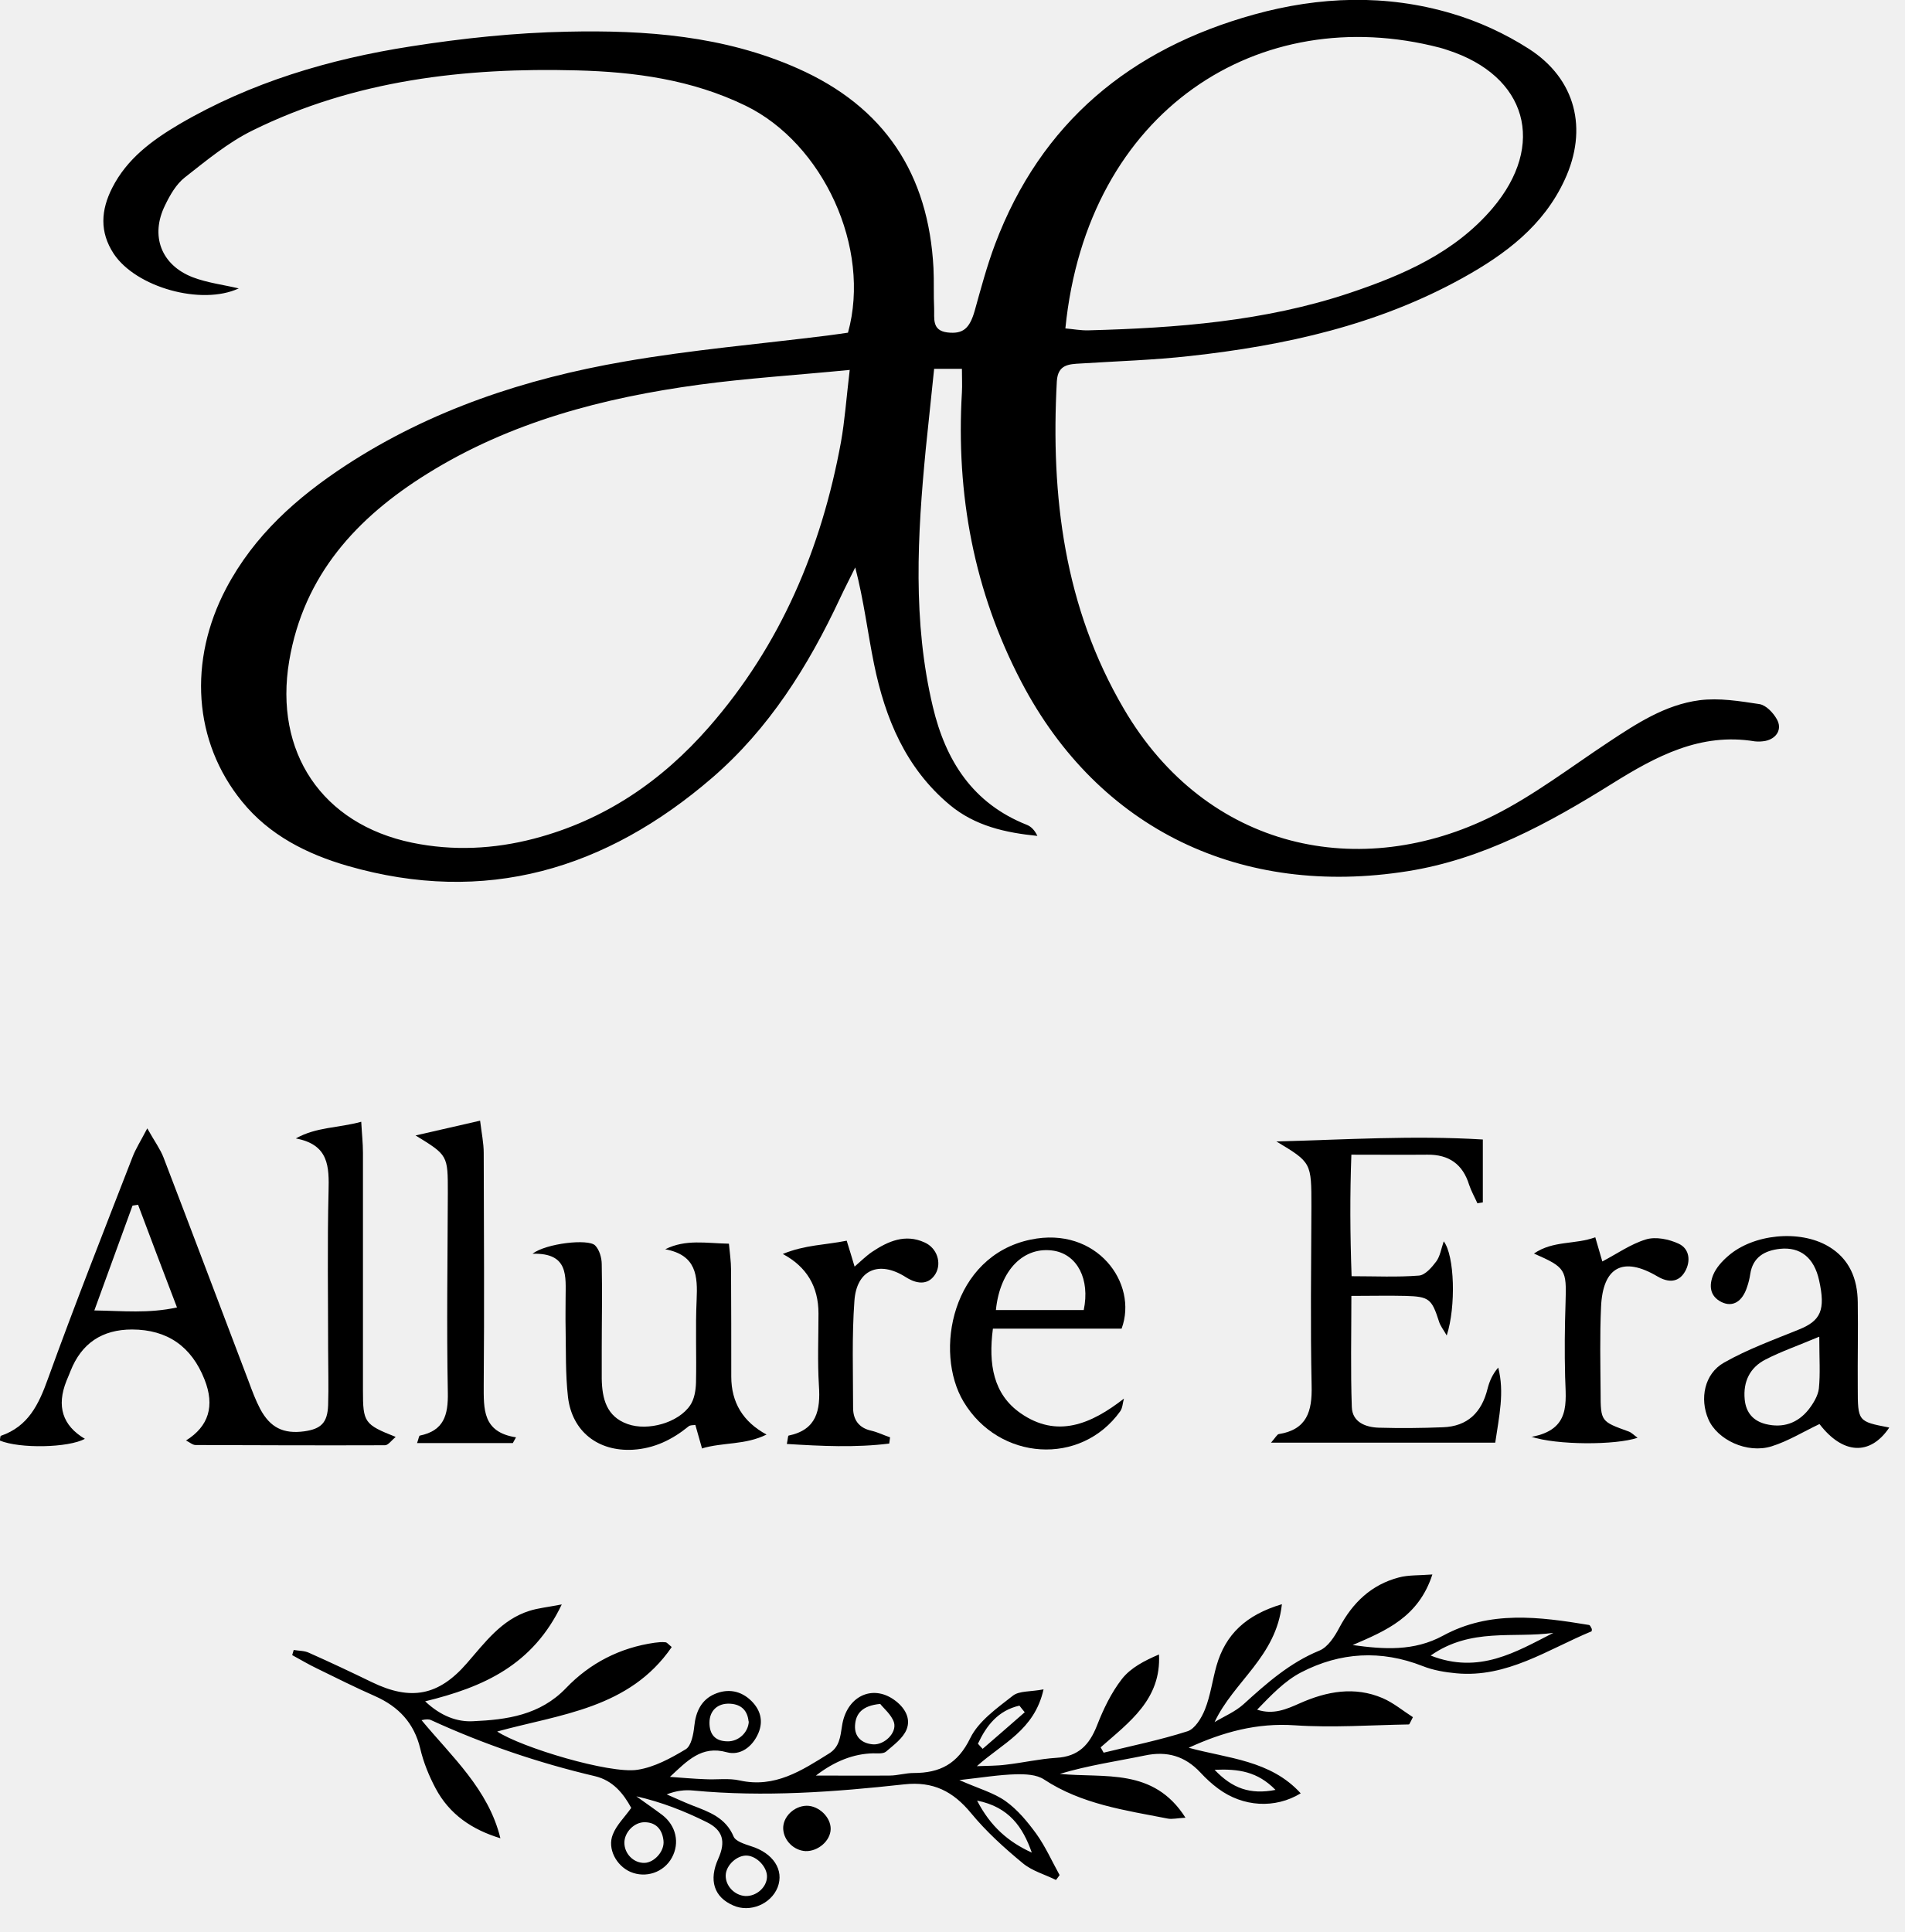
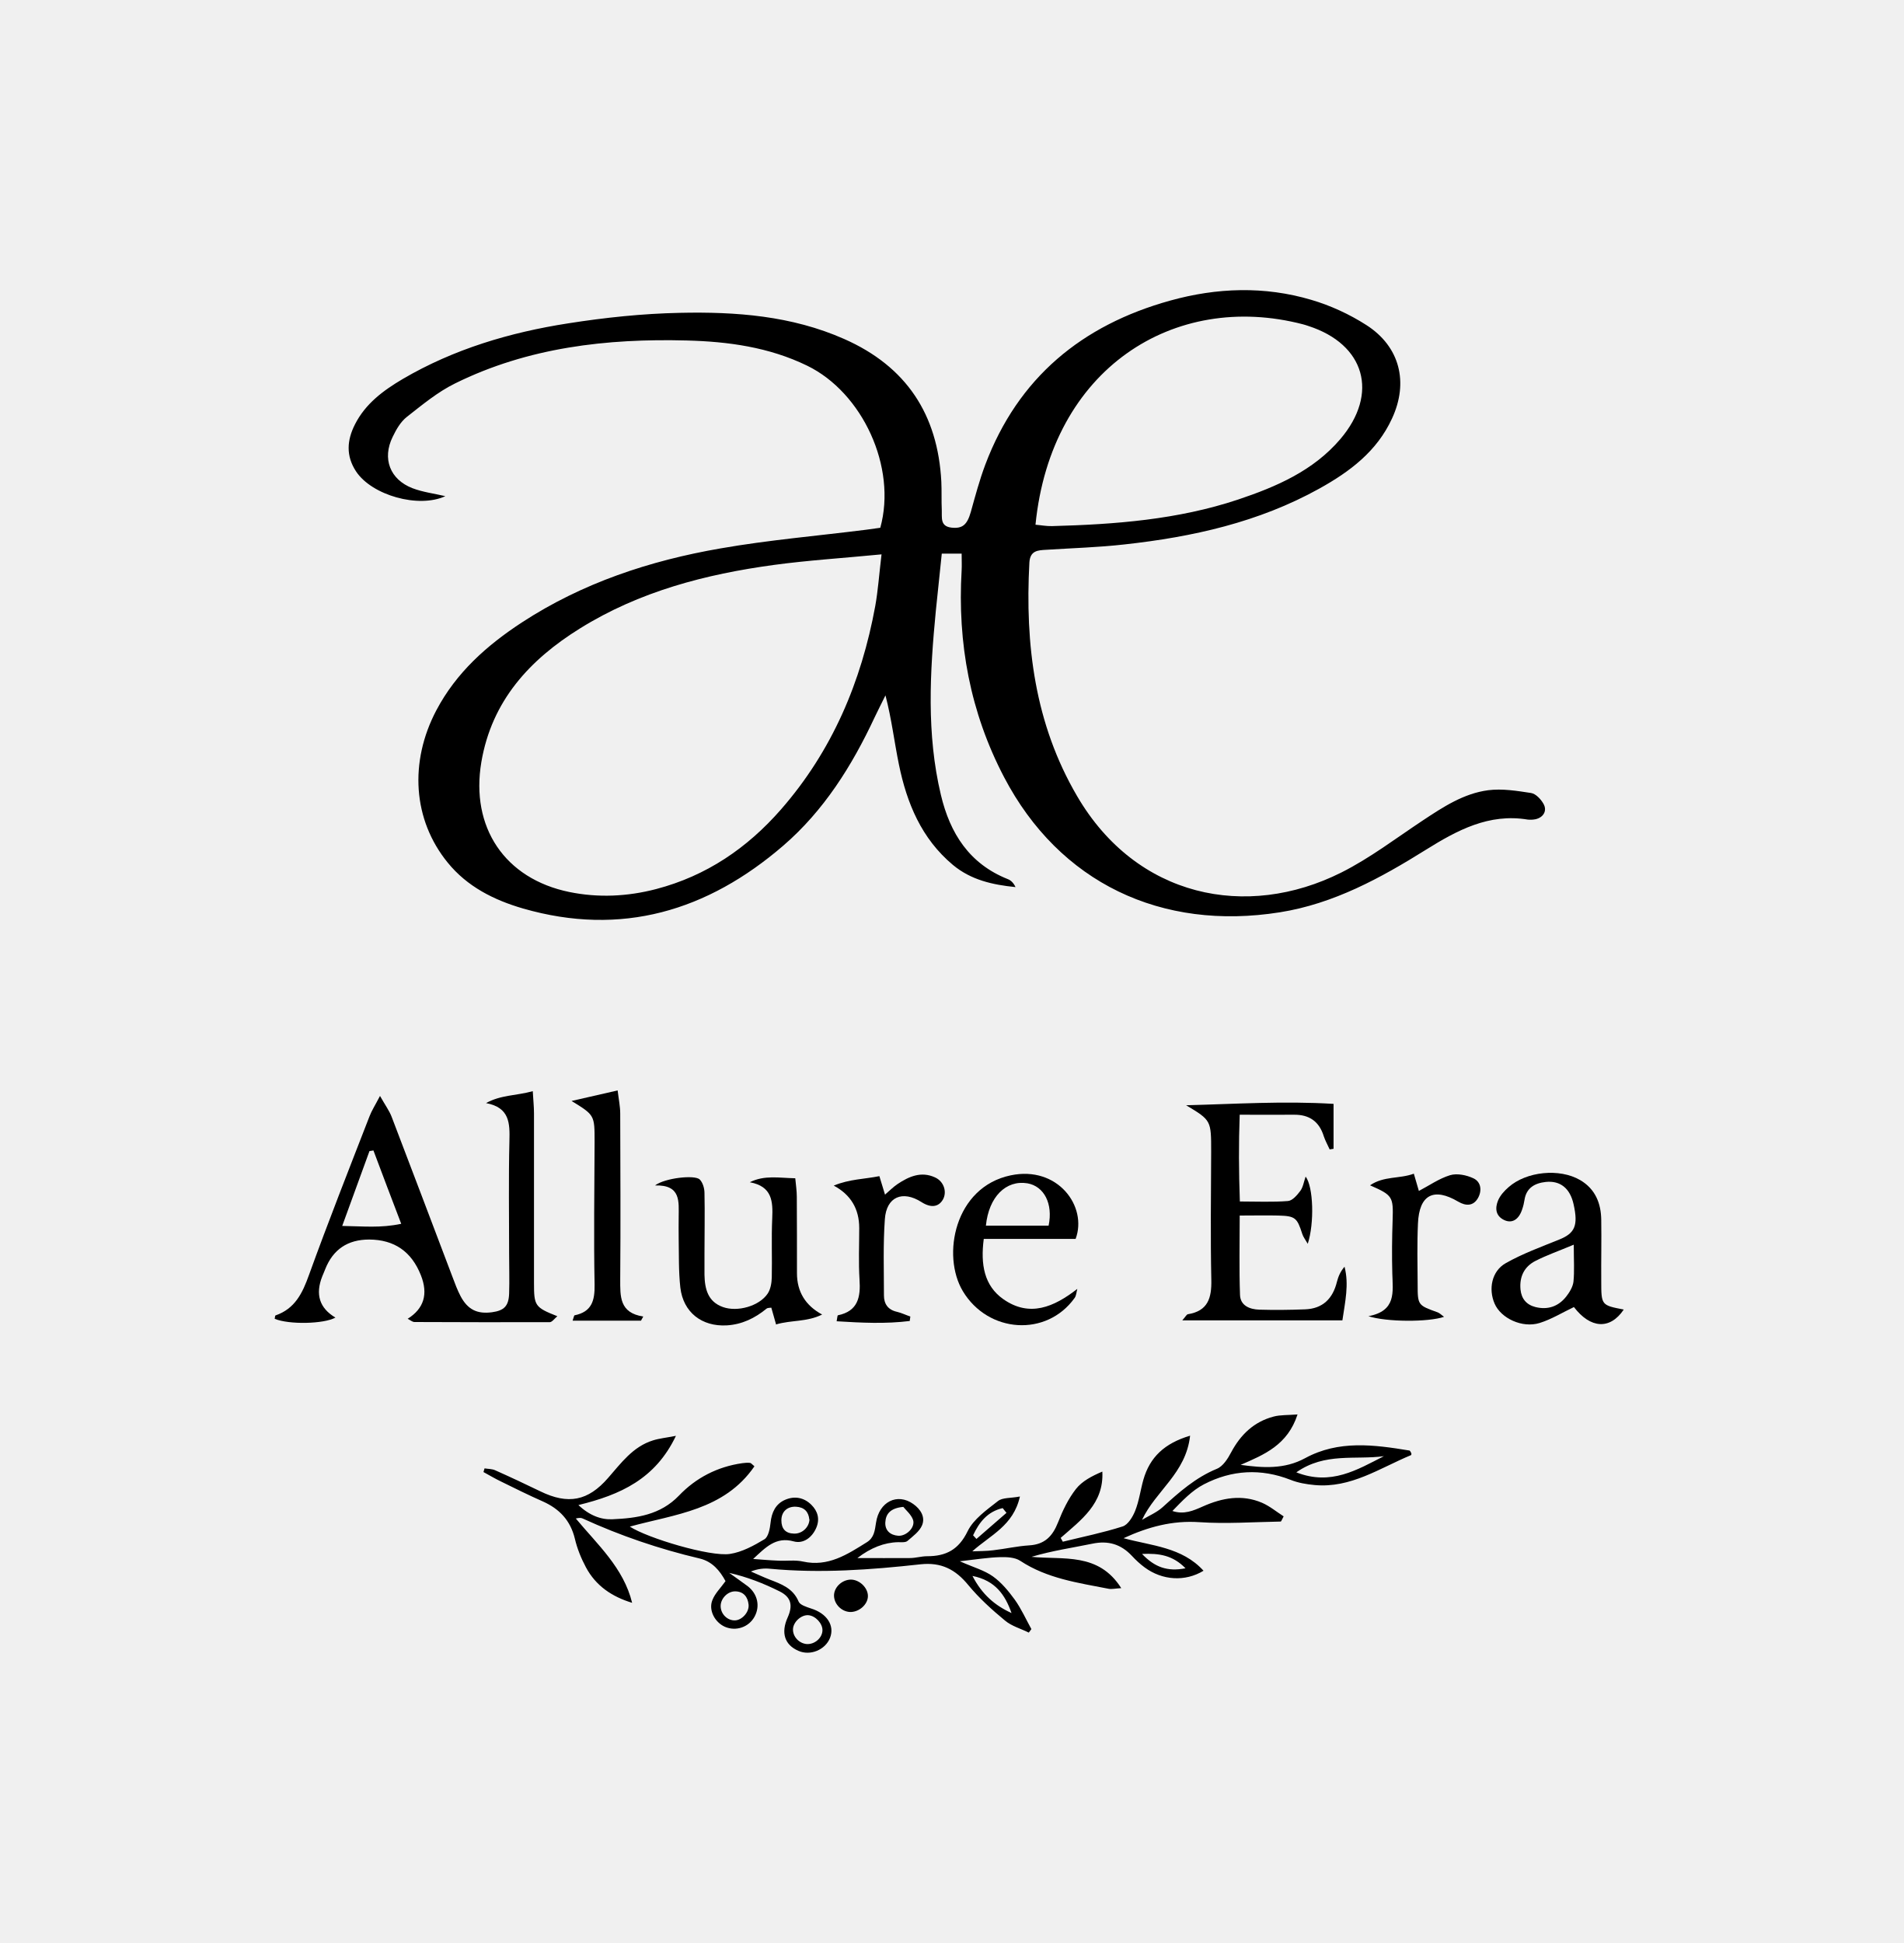
- <svg xmlns="http://www.w3.org/2000/svg" width="70" height="71" viewBox="0 0 70 71" fill="none">
-   <g clip-path="url(#clip0_389_265)">
-     <path d="M35.372 13.555H34.328C34.225 14.562 34.123 15.529 34.021 16.496C33.715 19.664 33.534 22.833 34.28 25.97C34.752 27.959 35.749 29.524 37.729 30.31C37.894 30.373 38.027 30.515 38.122 30.719C36.951 30.601 35.836 30.357 34.901 29.579C33.283 28.227 32.529 26.402 32.12 24.405C31.885 23.258 31.751 22.094 31.429 20.852C31.24 21.237 31.044 21.614 30.863 22C29.701 24.484 28.255 26.788 26.166 28.588C22.27 31.946 17.839 33.282 12.773 31.82C11.28 31.387 9.898 30.695 8.892 29.453C7.101 27.252 6.913 24.28 8.311 21.622C9.34 19.672 10.911 18.28 12.71 17.101C15.828 15.065 19.3 13.917 22.937 13.288C25.412 12.855 27.925 12.643 30.424 12.329C30.675 12.297 30.934 12.258 31.162 12.226C32.026 9.105 30.243 5.268 27.399 3.884C25.427 2.925 23.322 2.642 21.209 2.587C17.085 2.477 13.032 2.941 9.277 4.796C8.382 5.236 7.588 5.897 6.795 6.518C6.473 6.77 6.245 7.171 6.064 7.548C5.514 8.665 5.923 9.742 7.085 10.19C7.62 10.394 8.209 10.465 8.774 10.599C7.4 11.236 4.996 10.559 4.179 9.325C3.653 8.523 3.708 7.721 4.124 6.903C4.666 5.834 5.585 5.158 6.583 4.568C9.214 3.027 12.105 2.17 15.09 1.706C16.991 1.407 18.923 1.203 20.848 1.164C23.731 1.101 26.598 1.313 29.3 2.508C32.505 3.923 34.123 6.392 34.304 9.852C34.328 10.339 34.304 10.835 34.328 11.322C34.343 11.7 34.233 12.148 34.822 12.218C35.388 12.281 35.632 12.077 35.82 11.416C36.048 10.599 36.268 9.773 36.566 8.979C38.255 4.497 41.547 1.793 46.079 0.535C48.483 -0.134 50.934 -0.22 53.345 0.495C54.335 0.786 55.309 1.234 56.181 1.793C57.909 2.901 58.365 4.741 57.501 6.605C56.723 8.295 55.325 9.341 53.754 10.213C50.635 11.943 47.234 12.698 43.73 13.083C42.403 13.233 41.059 13.272 39.716 13.358C39.269 13.382 38.876 13.398 38.837 14.011C38.609 18.241 39.111 22.314 41.295 26.041C44.351 31.269 50.022 32.41 54.885 29.972C56.362 29.233 57.705 28.203 59.095 27.283C60.14 26.591 61.193 25.899 62.45 25.734C63.172 25.64 63.934 25.766 64.657 25.876C64.9 25.915 65.16 26.19 65.293 26.426C65.505 26.788 65.293 27.142 64.877 27.228C64.751 27.252 64.61 27.259 64.484 27.244C62.489 26.914 60.855 27.794 59.252 28.793C56.911 30.255 54.5 31.576 51.727 32.016C45.639 32.983 40.384 30.507 37.532 25.058C35.789 21.724 35.129 18.163 35.349 14.42C35.364 14.161 35.349 13.909 35.349 13.531L35.372 13.555ZM31.233 13.594C29.198 13.791 27.439 13.901 25.695 14.137C22.168 14.617 18.758 15.505 15.703 17.408C13.11 19.02 11.162 21.135 10.628 24.288C10.063 27.637 11.83 30.287 15.153 30.971C16.645 31.277 18.146 31.206 19.622 30.821C22.207 30.145 24.312 28.714 26.056 26.717C28.688 23.706 30.188 20.152 30.903 16.252C31.044 15.466 31.099 14.664 31.225 13.602L31.233 13.594ZM39.151 12.069C39.434 12.093 39.716 12.148 39.999 12.14C43.243 12.053 46.472 11.81 49.583 10.772C51.554 10.111 53.447 9.294 54.838 7.666C56.841 5.315 56.11 2.783 53.196 1.84C53.102 1.808 53.007 1.777 52.913 1.753C46.291 0.031 39.952 4.034 39.151 12.069Z" fill="black" />
-     <path d="M24.681 60.534C23.126 62.791 20.589 62.995 18.271 63.632C19.167 64.222 22.411 65.197 23.424 65.039C24.045 64.945 24.65 64.615 25.2 64.284C25.404 64.159 25.483 63.734 25.514 63.435C25.569 62.901 25.773 62.468 26.26 62.256C26.747 62.044 27.234 62.13 27.619 62.515C27.941 62.838 28.059 63.239 27.871 63.687C27.651 64.206 27.195 64.528 26.708 64.394C25.781 64.135 25.255 64.709 24.619 65.299C25.05 65.33 25.483 65.37 25.915 65.385C26.339 65.409 26.779 65.338 27.187 65.432C28.475 65.715 29.457 65.071 30.463 64.442C30.848 64.206 30.879 63.836 30.942 63.435C31.099 62.35 32.042 61.886 32.859 62.468C33.236 62.736 33.487 63.136 33.314 63.561C33.181 63.883 32.843 64.127 32.56 64.371C32.458 64.457 32.246 64.434 32.081 64.434C31.369 64.45 30.67 64.722 29.984 65.251C30.911 65.251 31.798 65.259 32.694 65.251C32.984 65.251 33.275 65.157 33.574 65.157C34.54 65.157 35.192 64.827 35.655 63.876C35.962 63.247 36.637 62.775 37.218 62.319C37.454 62.13 37.87 62.177 38.349 62.083C38.012 63.593 36.833 64.064 35.899 64.906C36.26 64.89 36.621 64.898 36.975 64.85C37.595 64.78 38.2 64.638 38.821 64.599C39.63 64.552 40.031 64.127 40.313 63.412C40.549 62.806 40.84 62.201 41.232 61.698C41.554 61.289 42.057 61.029 42.591 60.801C42.678 62.453 41.492 63.294 40.447 64.214C40.486 64.277 40.518 64.347 40.557 64.41C41.586 64.159 42.631 63.946 43.636 63.624C43.911 63.538 44.155 63.136 44.28 62.822C44.484 62.311 44.555 61.745 44.704 61.218C45.034 60.062 45.788 59.347 47.108 58.954C46.896 60.888 45.341 61.784 44.634 63.286C44.987 63.074 45.388 62.908 45.694 62.633C46.543 61.863 47.391 61.108 48.483 60.66C48.797 60.534 49.048 60.141 49.221 59.811C49.708 58.899 50.392 58.238 51.405 57.971C51.758 57.876 52.143 57.9 52.638 57.861C52.128 59.433 50.926 59.929 49.708 60.455C50.855 60.613 51.963 60.691 53.031 60.109C54.751 59.174 56.574 59.417 58.388 59.716C58.435 59.716 58.467 59.811 58.498 59.866C58.498 59.897 58.498 59.944 58.483 59.952C56.872 60.62 55.38 61.666 53.518 61.493C53.102 61.454 52.67 61.383 52.277 61.226C50.753 60.628 49.253 60.715 47.823 61.454C47.21 61.768 46.7 62.311 46.197 62.83C46.794 63.026 47.273 62.814 47.768 62.594C48.758 62.154 49.779 61.965 50.808 62.405C51.209 62.578 51.554 62.869 51.923 63.105C51.829 63.278 51.798 63.372 51.774 63.372C50.376 63.396 48.97 63.498 47.58 63.404C46.197 63.309 44.948 63.648 43.683 64.229C45.121 64.623 46.692 64.685 47.799 65.904C46.857 66.478 45.678 66.407 44.767 65.731C44.532 65.558 44.312 65.354 44.115 65.141C43.55 64.536 42.89 64.34 42.073 64.513C41.044 64.725 39.999 64.874 38.947 65.189C40.588 65.354 42.387 64.945 43.565 66.8C43.259 66.816 43.078 66.863 42.913 66.832C41.342 66.525 39.748 66.305 38.365 65.393C38.09 65.212 37.682 65.197 37.336 65.204C36.724 65.22 36.103 65.322 35.255 65.417C35.962 65.731 36.519 65.88 36.959 66.195C37.399 66.51 37.76 66.95 38.082 67.39C38.42 67.862 38.656 68.397 38.939 68.908C38.892 68.971 38.852 69.033 38.805 69.088C38.397 68.884 37.925 68.758 37.58 68.467C36.904 67.909 36.244 67.311 35.687 66.635C35.027 65.833 34.296 65.456 33.228 65.574C30.659 65.857 28.083 66.046 25.49 65.802C25.176 65.77 24.862 65.802 24.501 65.943C24.815 66.077 25.129 66.227 25.451 66.352C26.064 66.588 26.669 66.8 26.959 67.492C27.03 67.665 27.36 67.768 27.596 67.846C28.413 68.098 28.821 68.719 28.578 69.356C28.334 69.977 27.556 70.299 26.944 70.024C26.237 69.718 26.04 69.096 26.394 68.31C26.677 67.681 26.574 67.257 25.962 66.958C25.153 66.557 24.32 66.227 23.385 66.014C23.699 66.242 24.021 66.462 24.336 66.698C24.846 67.091 24.988 67.728 24.689 68.271C24.391 68.813 23.731 69.033 23.165 68.79C22.647 68.562 22.309 67.933 22.521 67.414C22.655 67.068 22.953 66.785 23.197 66.439C22.906 65.904 22.521 65.432 21.869 65.275C19.795 64.788 17.784 64.104 15.844 63.215C15.766 63.176 15.664 63.176 15.491 63.215C16.606 64.56 17.949 65.755 18.389 67.555C17.352 67.241 16.52 66.683 16.009 65.723C15.766 65.267 15.561 64.764 15.444 64.261C15.216 63.317 14.65 62.72 13.786 62.334C13.071 62.02 12.364 61.666 11.657 61.32C11.343 61.171 11.044 60.99 10.738 60.825C10.754 60.762 10.777 60.699 10.793 60.636C10.982 60.668 11.186 60.66 11.351 60.738C12.129 61.084 12.898 61.446 13.66 61.816C15.098 62.515 16.119 62.319 17.156 61.124C17.824 60.361 18.428 59.52 19.458 59.197C19.78 59.095 20.117 59.064 20.644 58.962C19.583 61.187 17.784 61.996 15.624 62.523C16.198 63.066 16.802 63.286 17.384 63.254C18.625 63.199 19.843 63.034 20.801 62.036C21.673 61.124 22.78 60.55 24.061 60.369C24.186 60.353 24.32 60.337 24.453 60.353C24.509 60.353 24.556 60.424 24.674 60.518L24.681 60.534ZM52.575 60.841C54.359 61.54 55.71 60.707 57.084 60.007C55.615 60.212 54.052 59.803 52.575 60.841ZM23.692 68.46C24.045 68.444 24.422 68.035 24.383 67.65C24.343 67.257 24.131 66.973 23.699 66.966C23.307 66.958 22.945 67.335 22.945 67.72C22.945 68.129 23.291 68.475 23.692 68.46ZM32.348 62.618C31.68 62.681 31.445 62.979 31.421 63.412C31.398 63.836 31.68 64.072 32.081 64.104C32.497 64.135 32.969 63.679 32.851 63.294C32.757 63.011 32.474 62.783 32.34 62.61L32.348 62.618ZM28.185 68.978C28.201 68.625 27.823 68.216 27.454 68.192C27.093 68.169 26.684 68.538 26.669 68.908C26.653 69.301 26.991 69.655 27.391 69.678C27.792 69.694 28.169 69.364 28.185 68.986V68.978ZM27.509 63.262C27.47 62.869 27.25 62.633 26.826 62.61C26.378 62.586 26.072 62.861 26.072 63.309C26.072 63.742 26.284 63.986 26.724 63.993C27.132 64.009 27.501 63.671 27.517 63.262H27.509ZM37.917 68.082C37.588 67.146 37.085 66.407 35.907 66.171C36.401 67.131 37.069 67.697 37.917 68.082ZM46.873 65.778C46.213 65.102 45.514 65 44.634 65.039C45.286 65.723 45.938 65.959 46.873 65.778ZM37.658 62.924C37.595 62.846 37.525 62.767 37.462 62.681C36.676 62.861 36.252 63.412 35.938 64.08C35.993 64.143 36.048 64.206 36.111 64.269C36.629 63.821 37.148 63.372 37.658 62.924Z" fill="black" />
-     <path d="M6.834 52.939C7.672 52.415 7.9 51.668 7.517 50.698C7.036 49.477 6.148 48.863 4.855 48.858C3.75 48.858 2.995 49.367 2.592 50.383C2.545 50.509 2.49 50.627 2.443 50.745C2.071 51.678 2.296 52.388 3.119 52.876C2.522 53.206 0.731 53.245 -0.008 52.939C0.008 52.876 0.008 52.774 0.031 52.766C1.037 52.42 1.422 51.618 1.76 50.674C2.749 47.938 3.818 45.233 4.87 42.521C4.98 42.23 5.153 41.963 5.412 41.467C5.687 41.955 5.891 42.23 6.009 42.537C7.062 45.281 8.099 48.04 9.144 50.784C9.269 51.123 9.395 51.461 9.56 51.775C9.929 52.467 10.416 52.703 11.178 52.601C11.799 52.514 12.034 52.286 12.058 51.641C12.081 50.957 12.058 50.266 12.058 49.581C12.058 47.647 12.026 45.721 12.074 43.787C12.097 42.875 12.089 42.065 10.872 41.837C11.626 41.412 12.419 41.459 13.275 41.224C13.299 41.672 13.338 42.018 13.338 42.364C13.338 45.273 13.338 48.19 13.338 51.099C13.338 52.27 13.385 52.349 14.54 52.805C14.383 52.939 14.265 53.112 14.147 53.112C11.83 53.12 9.505 53.112 7.188 53.104C7.078 53.104 6.968 53.002 6.826 52.931L6.834 52.939ZM3.456 48.158C4.54 48.174 5.444 48.276 6.504 48.048C5.994 46.712 5.53 45.493 5.074 44.274C5.004 44.282 4.941 44.298 4.87 44.306C4.423 45.54 3.967 46.775 3.464 48.166L3.456 48.158Z" fill="black" />
-     <path d="M54.296 44.227C54.194 43.999 54.068 43.779 53.989 43.543C53.754 42.78 53.243 42.426 52.458 42.434C51.578 42.442 50.698 42.434 49.661 42.434C49.606 43.928 49.614 45.343 49.669 46.9C50.541 46.9 51.342 46.94 52.143 46.877C52.371 46.861 52.615 46.578 52.78 46.358C52.921 46.169 52.96 45.894 53.055 45.619C53.455 46.138 53.51 48.017 53.165 49.078C53.039 48.858 52.929 48.724 52.882 48.567C52.615 47.734 52.52 47.647 51.648 47.624C51.036 47.608 50.415 47.624 49.661 47.624C49.661 49.047 49.63 50.376 49.677 51.704C49.693 52.263 50.18 52.451 50.667 52.467C51.452 52.49 52.238 52.483 53.023 52.451C53.934 52.42 54.453 51.901 54.665 51.036C54.736 50.761 54.846 50.501 55.058 50.258C55.293 51.17 55.089 52.05 54.948 53.017H46.708C46.873 52.829 46.928 52.718 46.99 52.703C48.027 52.538 48.224 51.869 48.2 50.926C48.153 48.732 48.184 46.538 48.192 44.345C48.192 42.725 48.2 42.725 46.904 41.947C49.41 41.884 51.916 41.719 54.492 41.876V44.188C54.429 44.196 54.359 44.211 54.296 44.219V44.227Z" fill="black" />
-     <path d="M25.805 53.253C25.703 52.884 25.632 52.64 25.553 52.365C25.467 52.38 25.365 52.365 25.302 52.42C24.705 52.907 24.045 53.23 23.259 53.277C21.979 53.348 21.021 52.608 20.872 51.335C20.777 50.493 20.801 49.636 20.785 48.787C20.777 48.426 20.785 48.072 20.785 47.71C20.785 46.916 20.919 46.035 19.567 46.075C20.07 45.69 21.618 45.517 21.869 45.768C22.026 45.925 22.113 46.224 22.113 46.46C22.136 47.506 22.113 48.551 22.113 49.597C22.113 49.959 22.113 50.313 22.113 50.674C22.128 51.398 22.285 52.058 23.063 52.333C23.809 52.601 24.933 52.286 25.365 51.641C25.514 51.421 25.569 51.099 25.577 50.816C25.6 49.802 25.553 48.787 25.6 47.773C25.64 46.892 25.6 46.122 24.446 45.91C25.2 45.532 25.946 45.69 26.787 45.705C26.818 46.043 26.865 46.358 26.865 46.664C26.873 47.97 26.873 49.283 26.873 50.588C26.873 51.542 27.305 52.252 28.169 52.719C27.376 53.112 26.59 52.994 25.789 53.23L25.805 53.253Z" fill="black" />
-     <path d="M69.425 52.467C68.718 53.513 67.713 53.442 66.864 52.333C66.267 52.616 65.71 52.962 65.105 53.151C64.201 53.434 63.102 52.907 62.779 52.153C62.457 51.406 62.63 50.486 63.353 50.077C64.225 49.581 65.183 49.236 66.11 48.858C66.911 48.536 67.092 48.143 66.849 47.05C66.668 46.224 66.165 45.815 65.411 45.894C64.845 45.957 64.413 46.2 64.319 46.822C64.296 46.979 64.256 47.144 64.201 47.301C64.028 47.836 63.675 48.048 63.267 47.852C62.819 47.632 62.803 47.23 62.96 46.845C63.07 46.586 63.282 46.35 63.502 46.161C64.421 45.351 66.126 45.178 67.186 45.8C67.964 46.256 68.262 46.995 68.27 47.859C68.286 48.905 68.262 49.951 68.27 50.997C68.27 52.239 68.278 52.239 69.417 52.459L69.425 52.467ZM66.849 49.125C66.063 49.456 65.45 49.668 64.885 49.959C64.311 50.25 64.052 50.769 64.115 51.429C64.162 51.909 64.421 52.215 64.885 52.333C65.521 52.491 66.063 52.302 66.464 51.799C66.636 51.578 66.809 51.295 66.841 51.028C66.896 50.486 66.856 49.927 66.856 49.133L66.849 49.125Z" fill="black" />
-     <path d="M41.224 48.827H36.488C36.315 50.148 36.511 51.24 37.501 51.932C38.844 52.868 40.093 52.341 41.303 51.398C41.256 51.555 41.256 51.744 41.162 51.87C39.716 53.882 36.716 53.686 35.412 51.516C34.312 49.684 34.98 46.161 37.87 45.556C40.298 45.045 41.837 47.16 41.217 48.827H41.224ZM39.826 48.143C40.062 47.01 39.591 46.114 38.734 45.965C37.635 45.784 36.747 46.657 36.598 48.143H39.826Z" fill="black" />
-     <path d="M18.853 53.033H15.326C15.389 52.86 15.396 52.766 15.428 52.758C16.308 52.577 16.473 52.011 16.457 51.178C16.41 48.732 16.449 46.279 16.457 43.834C16.457 42.458 16.465 42.458 15.271 41.727C16.111 41.538 16.81 41.373 17.643 41.184C17.698 41.64 17.776 42.01 17.776 42.371C17.784 45.21 17.8 48.056 17.776 50.895C17.776 51.783 17.729 52.632 18.963 52.821L18.845 53.033H18.853Z" fill="black" />
-     <path d="M56.275 52.805C57.736 52.538 57.54 51.547 57.516 50.604C57.493 49.692 57.501 48.772 57.532 47.86C57.571 46.657 57.54 46.578 56.37 46.067C57.084 45.579 57.878 45.745 58.624 45.469C58.734 45.839 58.82 46.138 58.883 46.358C59.41 46.083 59.92 45.721 60.486 45.548C60.847 45.438 61.334 45.54 61.688 45.705C62.096 45.894 62.135 46.358 61.923 46.727C61.688 47.136 61.31 47.144 60.91 46.908C59.645 46.161 58.899 46.554 58.836 48.033C58.789 49.078 58.812 50.124 58.82 51.17C58.82 52.247 58.836 52.239 59.857 52.609C59.959 52.648 60.046 52.742 60.179 52.837C59.378 53.112 57.21 53.112 56.267 52.797L56.275 52.805Z" fill="black" />
-     <path d="M32.686 53.049C31.437 53.206 30.188 53.143 28.915 53.065C28.955 52.876 28.955 52.766 28.978 52.758C30.015 52.546 30.156 51.822 30.094 50.918C30.039 50.038 30.078 49.157 30.078 48.268C30.078 47.278 29.641 46.549 28.766 46.083C29.583 45.745 30.345 45.752 31.115 45.595C31.217 45.917 31.296 46.185 31.405 46.547C31.633 46.35 31.83 46.153 32.05 46.004C32.639 45.611 33.267 45.336 33.974 45.658C34.438 45.862 34.61 46.413 34.383 46.806C34.155 47.191 33.762 47.238 33.283 46.932C32.309 46.311 31.476 46.657 31.398 47.812C31.303 49.11 31.35 50.423 31.35 51.736C31.35 52.168 31.555 52.475 32.018 52.577C32.254 52.632 32.474 52.742 32.709 52.821C32.702 52.9 32.686 52.97 32.678 53.049H32.686Z" fill="black" />
-     <path d="M29.646 66.36C30.094 66.36 30.534 66.785 30.526 67.217C30.518 67.649 30.062 68.043 29.599 68.027C29.174 68.003 28.805 67.642 28.782 67.217C28.758 66.777 29.174 66.368 29.646 66.36Z" fill="black" />
+ <svg xmlns="http://www.w3.org/2000/svg" width="98" height="100" viewBox="0 0 98 100" fill="none">
+   <g clip-path="url(#clip0_30_46)">
+     <path d="M49.519 28.492H48.474C48.372 29.498 48.27 30.465 48.168 31.433C47.862 34.601 47.681 37.77 48.427 40.907C48.899 42.896 49.896 44.461 51.876 45.247C52.041 45.31 52.174 45.452 52.269 45.656C51.098 45.538 49.983 45.294 49.048 44.516C47.43 43.163 46.675 41.339 46.267 39.342C46.031 38.194 45.898 37.031 45.576 35.788C45.387 36.174 45.191 36.551 45.01 36.936C43.848 39.421 42.402 41.725 40.313 43.525C36.416 46.883 31.986 48.219 26.919 46.757C25.427 46.324 24.044 45.632 23.039 44.39C21.248 42.189 21.059 39.217 22.458 36.559C23.487 34.609 25.058 33.217 26.857 32.038C29.975 30.002 33.447 28.854 37.084 28.225C39.559 27.792 42.072 27.58 44.57 27.265C44.822 27.234 45.081 27.195 45.309 27.163C46.173 24.042 44.39 20.205 41.546 18.821C39.574 17.862 37.469 17.579 35.356 17.524C31.232 17.414 27.179 17.878 23.424 19.733C22.528 20.173 21.735 20.834 20.942 21.455C20.619 21.707 20.392 22.108 20.211 22.485C19.661 23.601 20.07 24.679 21.232 25.127C21.766 25.331 22.356 25.402 22.921 25.536C21.547 26.172 19.143 25.496 18.326 24.262C17.799 23.46 17.855 22.658 18.271 21.84C18.813 20.771 19.732 20.095 20.73 19.505C23.361 17.964 26.252 17.107 29.237 16.643C31.138 16.344 33.07 16.14 34.995 16.101C37.878 16.038 40.745 16.25 43.447 17.445C46.652 18.86 48.27 21.329 48.451 24.789C48.474 25.276 48.451 25.771 48.474 26.259C48.49 26.636 48.38 27.085 48.969 27.155C49.535 27.218 49.778 27.014 49.967 26.353C50.195 25.536 50.415 24.71 50.713 23.916C52.402 19.434 55.693 16.73 60.226 15.472C62.63 14.803 65.081 14.717 67.492 15.432C68.482 15.723 69.456 16.171 70.328 16.73C72.056 17.838 72.512 19.678 71.647 21.541C70.87 23.232 69.472 24.278 67.9 25.15C64.782 26.88 61.381 27.635 57.877 28.02C56.55 28.17 55.206 28.209 53.863 28.295C53.415 28.319 53.023 28.335 52.983 28.948C52.755 33.178 53.258 37.251 55.442 40.978C58.498 46.206 64.169 47.346 69.032 44.909C70.508 44.17 71.852 43.14 73.242 42.22C74.287 41.528 75.34 40.836 76.596 40.671C77.319 40.577 78.081 40.703 78.804 40.813C79.047 40.852 79.306 41.127 79.44 41.363C79.652 41.725 79.44 42.078 79.024 42.165C78.898 42.189 78.757 42.196 78.631 42.181C76.636 41.85 75.002 42.731 73.399 43.73C71.058 45.192 68.647 46.513 65.874 46.953C59.786 47.92 54.531 45.444 51.679 39.995C49.935 36.661 49.276 33.099 49.496 29.357C49.511 29.097 49.496 28.846 49.496 28.468L49.519 28.492ZM45.379 28.531C43.345 28.728 41.585 28.838 39.841 29.074C36.314 29.553 32.905 30.442 29.849 32.345C27.257 33.956 25.309 36.072 24.775 39.224C24.209 42.574 25.977 45.224 29.3 45.908C30.792 46.214 32.292 46.143 33.769 45.758C36.354 45.082 38.459 43.651 40.203 41.654C42.834 38.642 44.335 35.089 45.05 31.189C45.191 30.403 45.246 29.601 45.372 28.539L45.379 28.531ZM53.297 27.006C53.58 27.029 53.863 27.085 54.146 27.077C57.39 26.99 60.619 26.747 63.729 25.709C65.701 25.048 67.594 24.23 68.984 22.603C70.988 20.252 70.257 17.72 67.343 16.777C67.249 16.745 67.154 16.714 67.06 16.69C60.438 14.968 54.099 18.97 53.297 27.006Z" fill="black" />
+     <path d="M38.828 75.471C37.273 77.727 34.736 77.932 32.418 78.569C33.314 79.158 36.558 80.133 37.571 79.976C38.192 79.882 38.797 79.551 39.347 79.221C39.551 79.095 39.629 78.671 39.661 78.372C39.716 77.837 39.92 77.405 40.407 77.192C40.894 76.98 41.381 77.067 41.766 77.452C42.088 77.774 42.206 78.175 42.017 78.624C41.797 79.142 41.342 79.465 40.855 79.331C39.928 79.072 39.402 79.646 38.765 80.235C39.197 80.267 39.629 80.306 40.061 80.322C40.486 80.345 40.925 80.275 41.334 80.369C42.622 80.652 43.604 80.007 44.61 79.378C44.995 79.142 45.026 78.773 45.089 78.372C45.246 77.287 46.188 76.823 47.005 77.405C47.383 77.672 47.634 78.073 47.461 78.498C47.328 78.82 46.99 79.064 46.707 79.308C46.605 79.394 46.393 79.371 46.228 79.371C45.516 79.386 44.816 79.659 44.13 80.188C45.057 80.188 45.945 80.196 46.84 80.188C47.131 80.188 47.422 80.094 47.72 80.094C48.687 80.094 49.339 79.764 49.802 78.812C50.108 78.183 50.784 77.712 51.365 77.255C51.601 77.067 52.017 77.114 52.496 77.02C52.159 78.529 50.98 79.001 50.045 79.842C50.407 79.826 50.768 79.834 51.122 79.787C51.742 79.716 52.347 79.575 52.968 79.536C53.777 79.488 54.177 79.064 54.46 78.348C54.696 77.743 54.986 77.138 55.379 76.634C55.701 76.225 56.204 75.966 56.738 75.738C56.825 77.389 55.639 78.23 54.594 79.15C54.633 79.213 54.664 79.284 54.704 79.347C55.733 79.095 56.778 78.883 57.783 78.561C58.058 78.474 58.301 78.073 58.427 77.759C58.631 77.248 58.702 76.681 58.851 76.155C59.181 74.999 59.935 74.283 61.255 73.89C61.043 75.825 59.487 76.721 58.781 78.222C59.134 78.01 59.535 77.845 59.841 77.57C60.689 76.799 61.538 76.045 62.63 75.596C62.944 75.471 63.195 75.078 63.368 74.747C63.855 73.835 64.538 73.175 65.552 72.907C65.905 72.813 66.29 72.837 66.785 72.797C66.275 74.37 65.073 74.865 63.855 75.392C65.002 75.549 66.11 75.628 67.178 75.046C68.898 74.11 70.721 74.354 72.535 74.653C72.582 74.653 72.614 74.747 72.645 74.802C72.645 74.834 72.645 74.881 72.629 74.889C71.019 75.557 69.527 76.603 67.665 76.43C67.249 76.391 66.817 76.32 66.424 76.162C64.9 75.565 63.4 75.651 61.97 76.391C61.357 76.705 60.846 77.248 60.344 77.766C60.941 77.963 61.42 77.751 61.915 77.531C62.905 77.09 63.926 76.902 64.955 77.342C65.355 77.515 65.701 77.806 66.07 78.042C65.976 78.215 65.945 78.309 65.921 78.309C64.523 78.333 63.117 78.435 61.726 78.341C60.344 78.246 59.095 78.584 57.83 79.166C59.268 79.559 60.839 79.622 61.946 80.841C61.004 81.415 59.825 81.344 58.914 80.668C58.678 80.495 58.459 80.29 58.262 80.078C57.697 79.473 57.037 79.276 56.22 79.449C55.191 79.661 54.146 79.811 53.093 80.125C54.735 80.29 56.534 79.882 57.712 81.737C57.406 81.753 57.225 81.8 57.06 81.769C55.489 81.462 53.895 81.242 52.512 80.33C52.237 80.149 51.829 80.133 51.483 80.141C50.87 80.157 50.25 80.259 49.401 80.353C50.108 80.668 50.666 80.817 51.106 81.132C51.546 81.446 51.907 81.886 52.229 82.327C52.567 82.799 52.803 83.333 53.086 83.844C53.038 83.907 52.999 83.97 52.952 84.025C52.544 83.821 52.072 83.695 51.727 83.404C51.051 82.846 50.391 82.248 49.833 81.572C49.174 80.77 48.443 80.393 47.375 80.51C44.806 80.794 42.23 80.982 39.637 80.739C39.323 80.707 39.009 80.739 38.648 80.88C38.962 81.014 39.276 81.163 39.598 81.289C40.211 81.525 40.816 81.737 41.106 82.429C41.177 82.602 41.507 82.704 41.742 82.783C42.559 83.034 42.968 83.656 42.724 84.292C42.481 84.914 41.703 85.236 41.09 84.961C40.383 84.654 40.187 84.033 40.541 83.247C40.823 82.618 40.721 82.193 40.109 81.894C39.3 81.493 38.467 81.163 37.532 80.951C37.846 81.179 38.168 81.399 38.483 81.635C38.993 82.028 39.135 82.665 38.836 83.207C38.538 83.75 37.878 83.97 37.312 83.726C36.794 83.498 36.456 82.869 36.668 82.35C36.801 82.004 37.1 81.721 37.343 81.375C37.053 80.841 36.668 80.369 36.016 80.212C33.942 79.724 31.931 79.04 29.991 78.152C29.912 78.112 29.81 78.112 29.637 78.152C30.753 79.496 32.096 80.691 32.536 82.492C31.499 82.177 30.666 81.619 30.156 80.66C29.912 80.204 29.708 79.701 29.59 79.198C29.363 78.254 28.797 77.656 27.933 77.271C27.218 76.957 26.511 76.603 25.804 76.257C25.49 76.108 25.191 75.927 24.885 75.762C24.901 75.699 24.924 75.636 24.94 75.573C25.128 75.604 25.333 75.596 25.498 75.675C26.275 76.021 27.045 76.383 27.807 76.752C29.245 77.452 30.266 77.255 31.303 76.06C31.971 75.298 32.575 74.456 33.604 74.134C33.926 74.032 34.264 74 34.791 73.898C33.73 76.123 31.931 76.933 29.771 77.46C30.344 78.002 30.949 78.222 31.531 78.191C32.772 78.136 33.989 77.971 34.948 76.972C35.82 76.06 36.927 75.486 38.208 75.305C38.333 75.29 38.467 75.274 38.6 75.29C38.655 75.29 38.703 75.361 38.82 75.455L38.828 75.471ZM66.722 75.777C68.505 76.477 69.856 75.644 71.231 74.944C69.762 75.148 68.199 74.739 66.722 75.777ZM37.838 83.396C38.192 83.38 38.569 82.972 38.53 82.586C38.49 82.193 38.278 81.91 37.846 81.902C37.453 81.894 37.092 82.272 37.092 82.657C37.092 83.066 37.438 83.412 37.838 83.396ZM46.495 77.554C45.827 77.617 45.592 77.916 45.568 78.348C45.544 78.773 45.827 79.009 46.228 79.04C46.644 79.072 47.115 78.616 46.998 78.23C46.903 77.947 46.621 77.719 46.487 77.546L46.495 77.554ZM42.332 83.915C42.347 83.561 41.97 83.152 41.601 83.129C41.24 83.105 40.831 83.475 40.816 83.844C40.8 84.237 41.138 84.591 41.538 84.615C41.939 84.63 42.316 84.3 42.332 83.923V83.915ZM41.656 78.199C41.617 77.806 41.397 77.57 40.973 77.546C40.525 77.523 40.218 77.798 40.218 78.246C40.218 78.679 40.431 78.922 40.87 78.93C41.279 78.946 41.648 78.608 41.664 78.199H41.656ZM52.064 83.019C51.734 82.083 51.232 81.344 50.053 81.108C50.548 82.067 51.216 82.633 52.064 83.019ZM61.019 80.715C60.359 80.039 59.66 79.937 58.781 79.976C59.433 80.66 60.084 80.896 61.019 80.715ZM51.805 77.861C51.742 77.782 51.672 77.704 51.609 77.617C50.823 77.798 50.399 78.348 50.085 79.017C50.14 79.08 50.195 79.142 50.258 79.205C50.776 78.757 51.294 78.309 51.805 77.861Z" fill="black" />
+     <path d="M20.981 67.875C21.819 67.351 22.047 66.604 21.664 65.635C21.183 64.413 20.295 63.8 19.001 63.795C17.896 63.795 17.142 64.303 16.739 65.32C16.692 65.446 16.637 65.564 16.59 65.682C16.218 66.615 16.443 67.325 17.265 67.812C16.668 68.143 14.877 68.182 14.139 67.875C14.155 67.812 14.155 67.71 14.178 67.702C15.184 67.356 15.569 66.555 15.906 65.611C16.896 62.875 17.964 60.17 19.017 57.458C19.127 57.167 19.3 56.899 19.559 56.404C19.834 56.891 20.038 57.167 20.156 57.473C21.209 60.217 22.246 62.977 23.29 65.721C23.416 66.059 23.542 66.397 23.707 66.712C24.076 67.404 24.563 67.639 25.325 67.537C25.945 67.451 26.181 67.223 26.205 66.578C26.228 65.894 26.205 65.202 26.205 64.518C26.205 62.584 26.173 60.657 26.22 58.723C26.244 57.811 26.236 57.002 25.018 56.773C25.773 56.349 26.566 56.396 27.422 56.16C27.446 56.608 27.485 56.954 27.485 57.3C27.485 60.209 27.485 63.126 27.485 66.035C27.485 67.207 27.532 67.286 28.687 67.742C28.53 67.875 28.412 68.048 28.294 68.048C25.977 68.056 23.652 68.048 21.334 68.04C21.224 68.04 21.114 67.938 20.973 67.868L20.981 67.875ZM17.603 63.095C18.687 63.111 19.59 63.213 20.651 62.985C20.14 61.648 19.677 60.429 19.221 59.211C19.151 59.219 19.088 59.234 19.017 59.242C18.569 60.477 18.114 61.711 17.611 63.103L17.603 63.095Z" fill="black" />
+     <path d="M68.442 59.164C68.34 58.936 68.215 58.715 68.136 58.48C67.9 57.717 67.39 57.363 66.604 57.371C65.725 57.379 64.845 57.371 63.808 57.371C63.753 58.865 63.761 60.28 63.816 61.837C64.688 61.837 65.489 61.876 66.29 61.813C66.518 61.798 66.761 61.515 66.926 61.294C67.068 61.106 67.107 60.831 67.201 60.555C67.602 61.074 67.657 62.953 67.311 64.015C67.186 63.795 67.076 63.661 67.028 63.504C66.761 62.67 66.667 62.584 65.795 62.56C65.183 62.545 64.562 62.56 63.808 62.56C63.808 63.983 63.776 65.312 63.824 66.641C63.839 67.199 64.326 67.388 64.813 67.404C65.599 67.427 66.384 67.419 67.17 67.388C68.081 67.356 68.6 66.838 68.812 65.973C68.882 65.698 68.992 65.438 69.204 65.194C69.44 66.106 69.236 66.987 69.094 67.954H60.854C61.019 67.765 61.074 67.655 61.137 67.64C62.174 67.474 62.37 66.806 62.347 65.863C62.3 63.669 62.331 61.475 62.339 59.282C62.339 57.662 62.347 57.662 61.051 56.884C63.556 56.821 66.062 56.656 68.639 56.813V59.124C68.576 59.132 68.505 59.148 68.442 59.156V59.164Z" fill="black" />
+     <path d="M39.952 68.19C39.849 67.82 39.779 67.577 39.7 67.301C39.614 67.317 39.512 67.301 39.449 67.356C38.852 67.844 38.192 68.166 37.406 68.213C36.126 68.284 35.168 67.545 35.018 66.271C34.924 65.43 34.948 64.573 34.932 63.724C34.924 63.362 34.932 63.008 34.932 62.647C34.932 61.853 35.066 60.972 33.714 61.011C34.217 60.626 35.765 60.453 36.016 60.705C36.173 60.862 36.26 61.161 36.26 61.397C36.283 62.442 36.26 63.488 36.26 64.534C36.26 64.895 36.26 65.249 36.26 65.611C36.275 66.334 36.432 66.995 37.21 67.27C37.956 67.537 39.08 67.223 39.512 66.578C39.661 66.358 39.716 66.036 39.724 65.752C39.747 64.738 39.7 63.724 39.747 62.71C39.786 61.829 39.747 61.059 38.593 60.846C39.347 60.469 40.093 60.626 40.933 60.642C40.965 60.98 41.012 61.294 41.012 61.601C41.02 62.906 41.02 64.219 41.02 65.525C41.02 66.478 41.452 67.189 42.316 67.655C41.523 68.048 40.737 67.93 39.936 68.166L39.952 68.19Z" fill="black" />
+     <path d="M83.572 67.404C82.865 68.449 81.859 68.379 81.011 67.27C80.414 67.553 79.856 67.899 79.251 68.088C78.348 68.371 77.248 67.844 76.926 67.089C76.604 66.342 76.777 65.422 77.499 65.013C78.371 64.518 79.33 64.172 80.257 63.795C81.058 63.472 81.239 63.079 80.995 61.986C80.814 61.161 80.312 60.752 79.558 60.831C78.992 60.894 78.56 61.137 78.466 61.758C78.442 61.916 78.403 62.081 78.348 62.238C78.175 62.773 77.822 62.985 77.413 62.788C76.965 62.568 76.95 62.167 77.107 61.782C77.217 61.523 77.429 61.287 77.649 61.098C78.568 60.288 80.272 60.115 81.333 60.736C82.111 61.192 82.409 61.931 82.417 62.796C82.433 63.842 82.409 64.888 82.417 65.933C82.417 67.176 82.425 67.176 83.564 67.396L83.572 67.404ZM80.995 64.062C80.21 64.392 79.597 64.605 79.031 64.895C78.458 65.186 78.199 65.705 78.261 66.366C78.309 66.845 78.568 67.152 79.031 67.27C79.668 67.427 80.21 67.239 80.61 66.735C80.783 66.515 80.956 66.232 80.987 65.965C81.042 65.422 81.003 64.864 81.003 64.07L80.995 64.062Z" fill="black" />
+     <path d="M55.371 63.763H50.635C50.462 65.084 50.658 66.177 51.648 66.869C52.991 67.805 54.24 67.278 55.45 66.334C55.403 66.492 55.403 66.68 55.308 66.806C53.863 68.819 50.862 68.622 49.558 66.452C48.459 64.62 49.126 61.098 52.017 60.492C54.444 59.981 55.984 62.096 55.363 63.763H55.371ZM53.973 63.079C54.209 61.947 53.737 61.051 52.881 60.901C51.781 60.721 50.894 61.593 50.745 63.079H53.973Z" fill="black" />
+     <path d="M32.999 67.97H29.473C29.535 67.797 29.543 67.702 29.575 67.695C30.454 67.514 30.619 66.948 30.604 66.114C30.556 63.669 30.596 61.216 30.604 58.77C30.604 57.395 30.611 57.395 29.418 56.663C30.258 56.475 30.957 56.31 31.79 56.121C31.845 56.577 31.923 56.946 31.923 57.308C31.931 60.147 31.947 62.993 31.923 65.831C31.923 66.72 31.876 67.569 33.109 67.757L32.992 67.97H32.999Z" fill="black" />
+     <path d="M70.422 67.742C71.883 67.475 71.687 66.484 71.663 65.54C71.639 64.628 71.647 63.708 71.679 62.796C71.718 61.593 71.687 61.515 70.516 61.004C71.231 60.516 72.024 60.681 72.771 60.406C72.881 60.776 72.967 61.074 73.03 61.294C73.556 61.019 74.067 60.658 74.632 60.485C74.994 60.375 75.481 60.477 75.834 60.642C76.243 60.831 76.282 61.294 76.07 61.664C75.834 62.073 75.457 62.081 75.056 61.845C73.792 61.098 73.046 61.491 72.983 62.969C72.936 64.015 72.959 65.061 72.967 66.106C72.967 67.183 72.983 67.176 74.004 67.545C74.106 67.585 74.192 67.679 74.326 67.773C73.525 68.048 71.357 68.048 70.414 67.734L70.422 67.742Z" fill="black" />
+     <path d="M46.833 67.986C45.584 68.143 44.335 68.08 43.062 68.001C43.101 67.812 43.101 67.703 43.125 67.695C44.162 67.482 44.303 66.759 44.24 65.855C44.185 64.974 44.225 64.094 44.225 63.205C44.225 62.214 43.787 61.486 42.913 61.019C43.73 60.681 44.492 60.689 45.262 60.532C45.364 60.854 45.442 61.121 45.552 61.483C45.78 61.287 45.976 61.09 46.196 60.941C46.785 60.547 47.414 60.272 48.121 60.595C48.584 60.799 48.757 61.349 48.529 61.743C48.302 62.128 47.909 62.175 47.43 61.868C46.456 61.247 45.623 61.593 45.544 62.749C45.45 64.046 45.497 65.359 45.497 66.672C45.497 67.105 45.702 67.412 46.165 67.514C46.401 67.569 46.62 67.679 46.856 67.757C46.848 67.836 46.833 67.907 46.825 67.986H46.833Z" fill="black" />
+     <path d="M43.792 81.297C44.24 81.297 44.68 81.722 44.672 82.154C44.664 82.586 44.209 82.98 43.745 82.964C43.321 82.94 42.952 82.579 42.928 82.154C42.905 81.714 43.321 81.305 43.792 81.297Z" fill="black" />
  </g>
  <defs>
-     <clipPath id="clip0_389_265">
-       <rect width="69.425" height="70.126" fill="white" />
+     <clipPath id="clip0_30_46">
+       <rect width="69.425" height="70.126" fill="white" transform="translate(14.1467 14.9368)" />
    </clipPath>
  </defs>
</svg>
